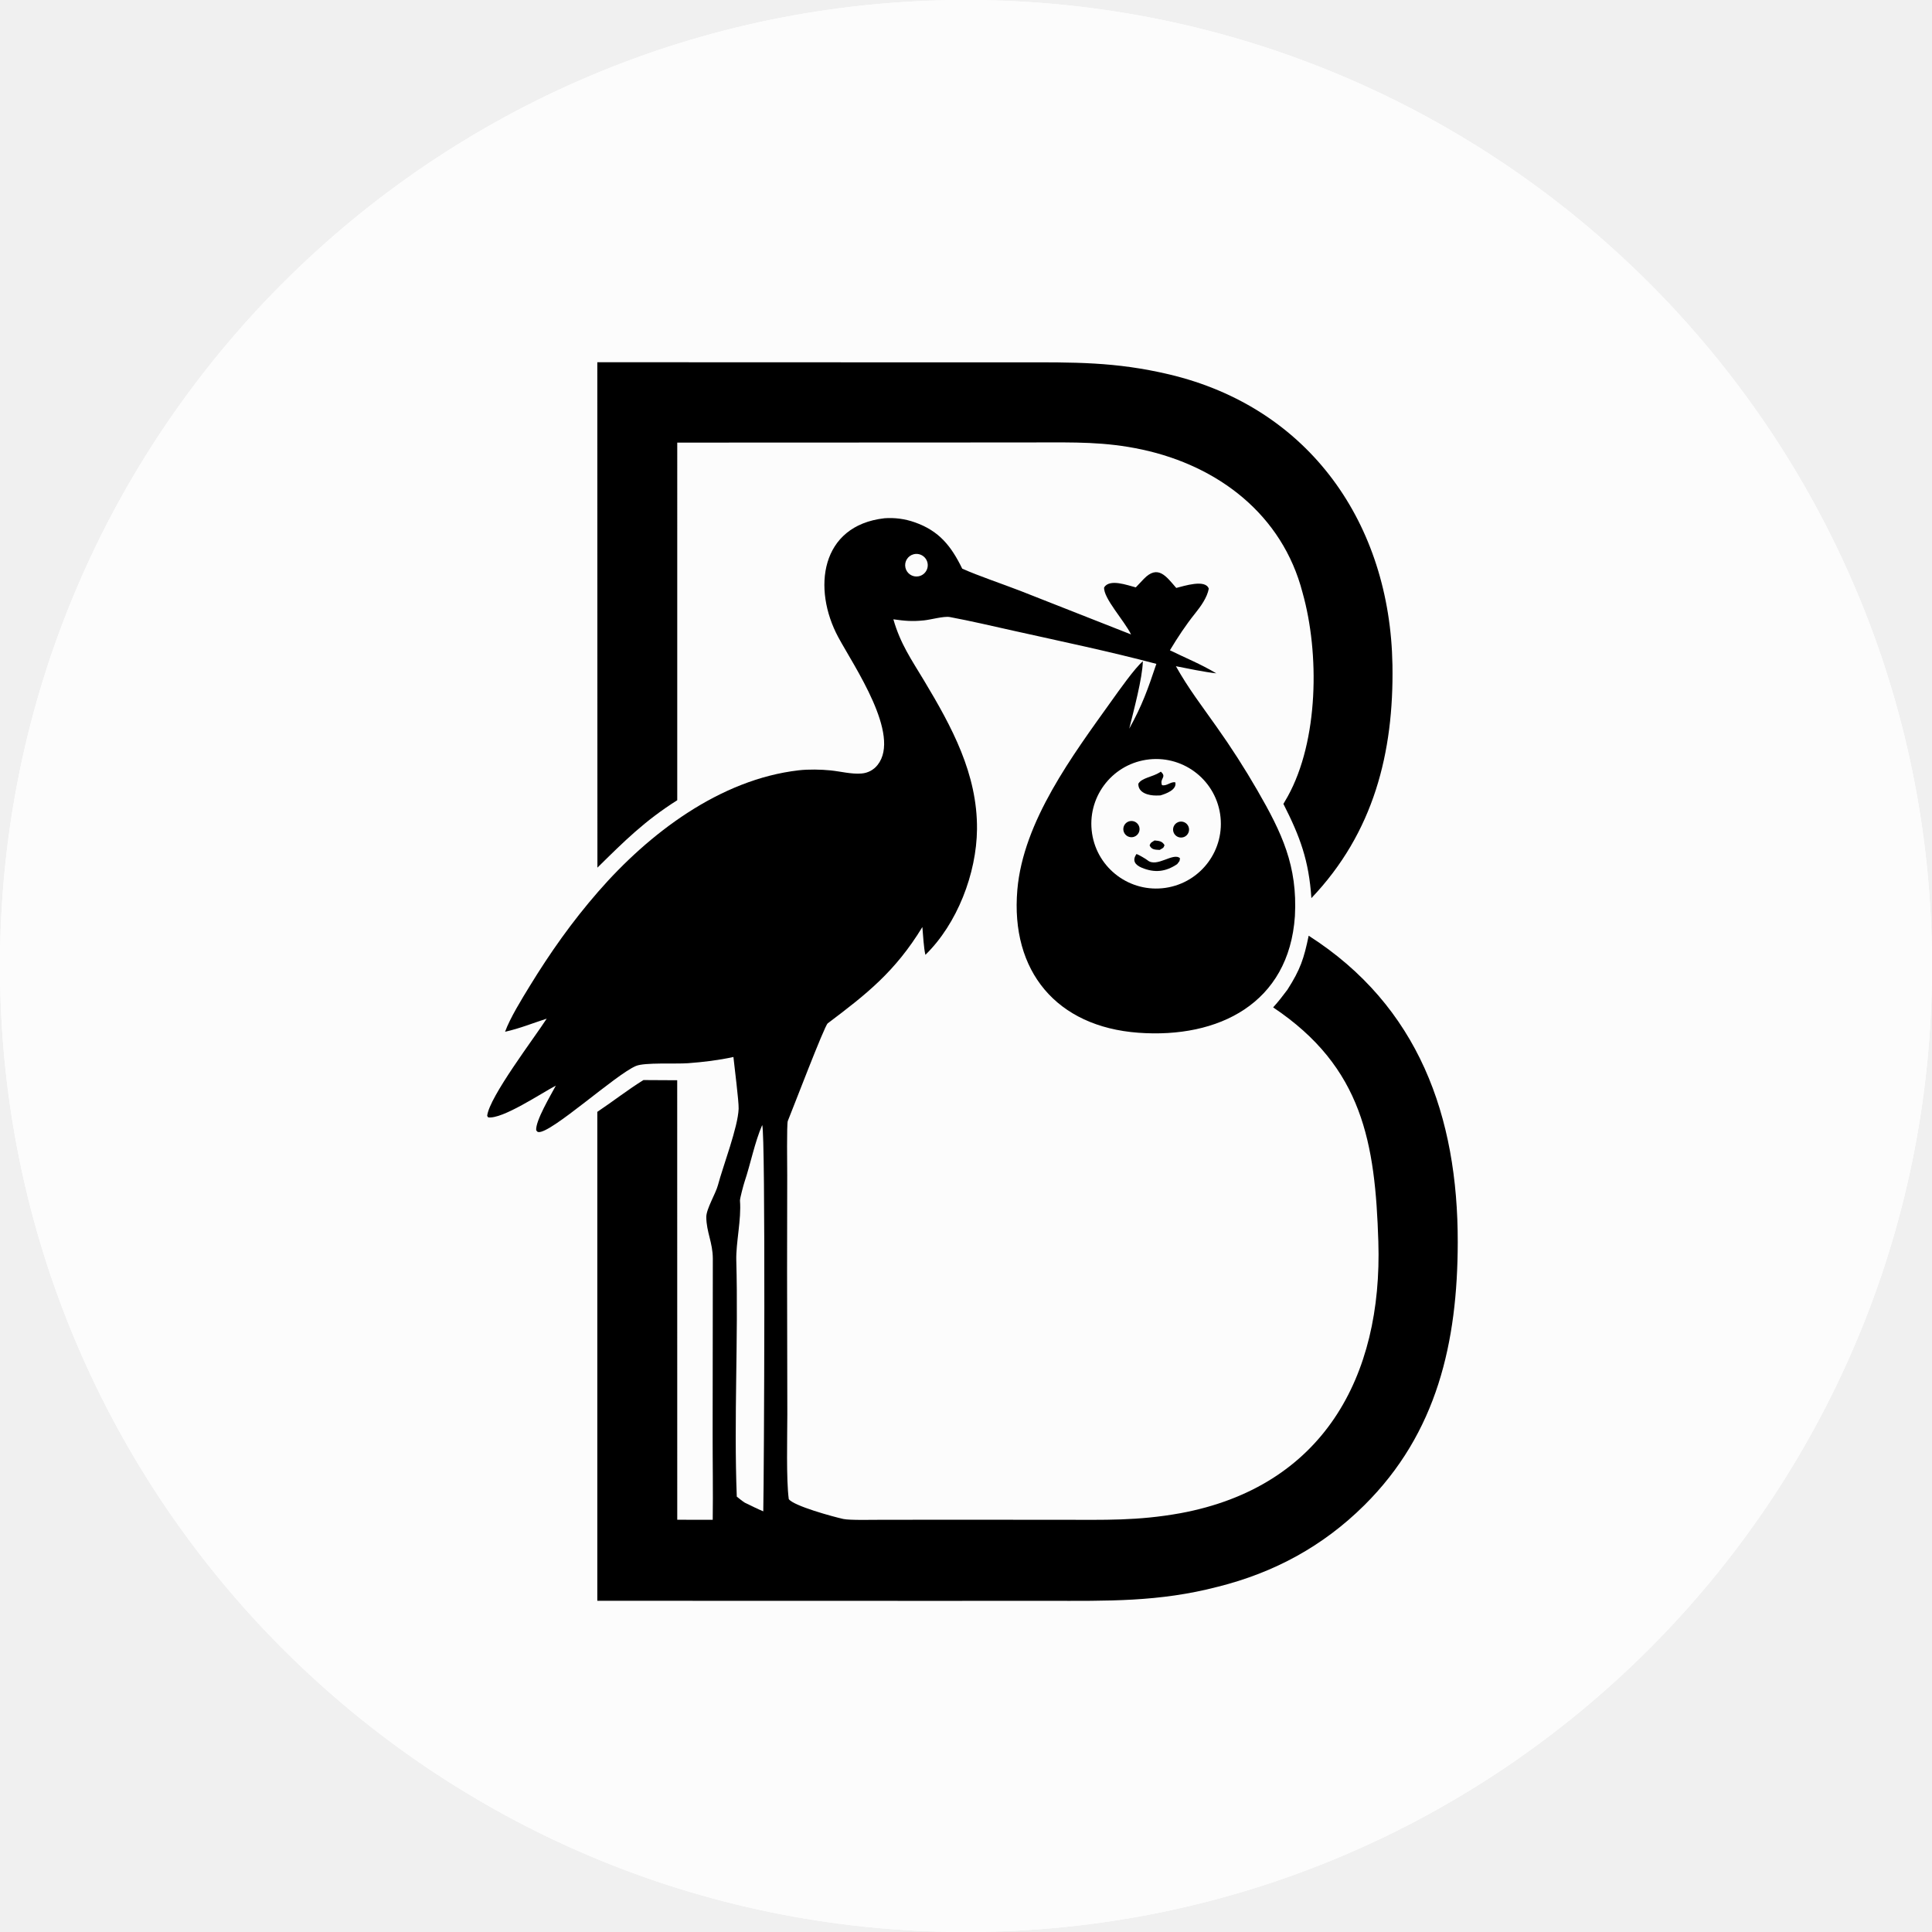
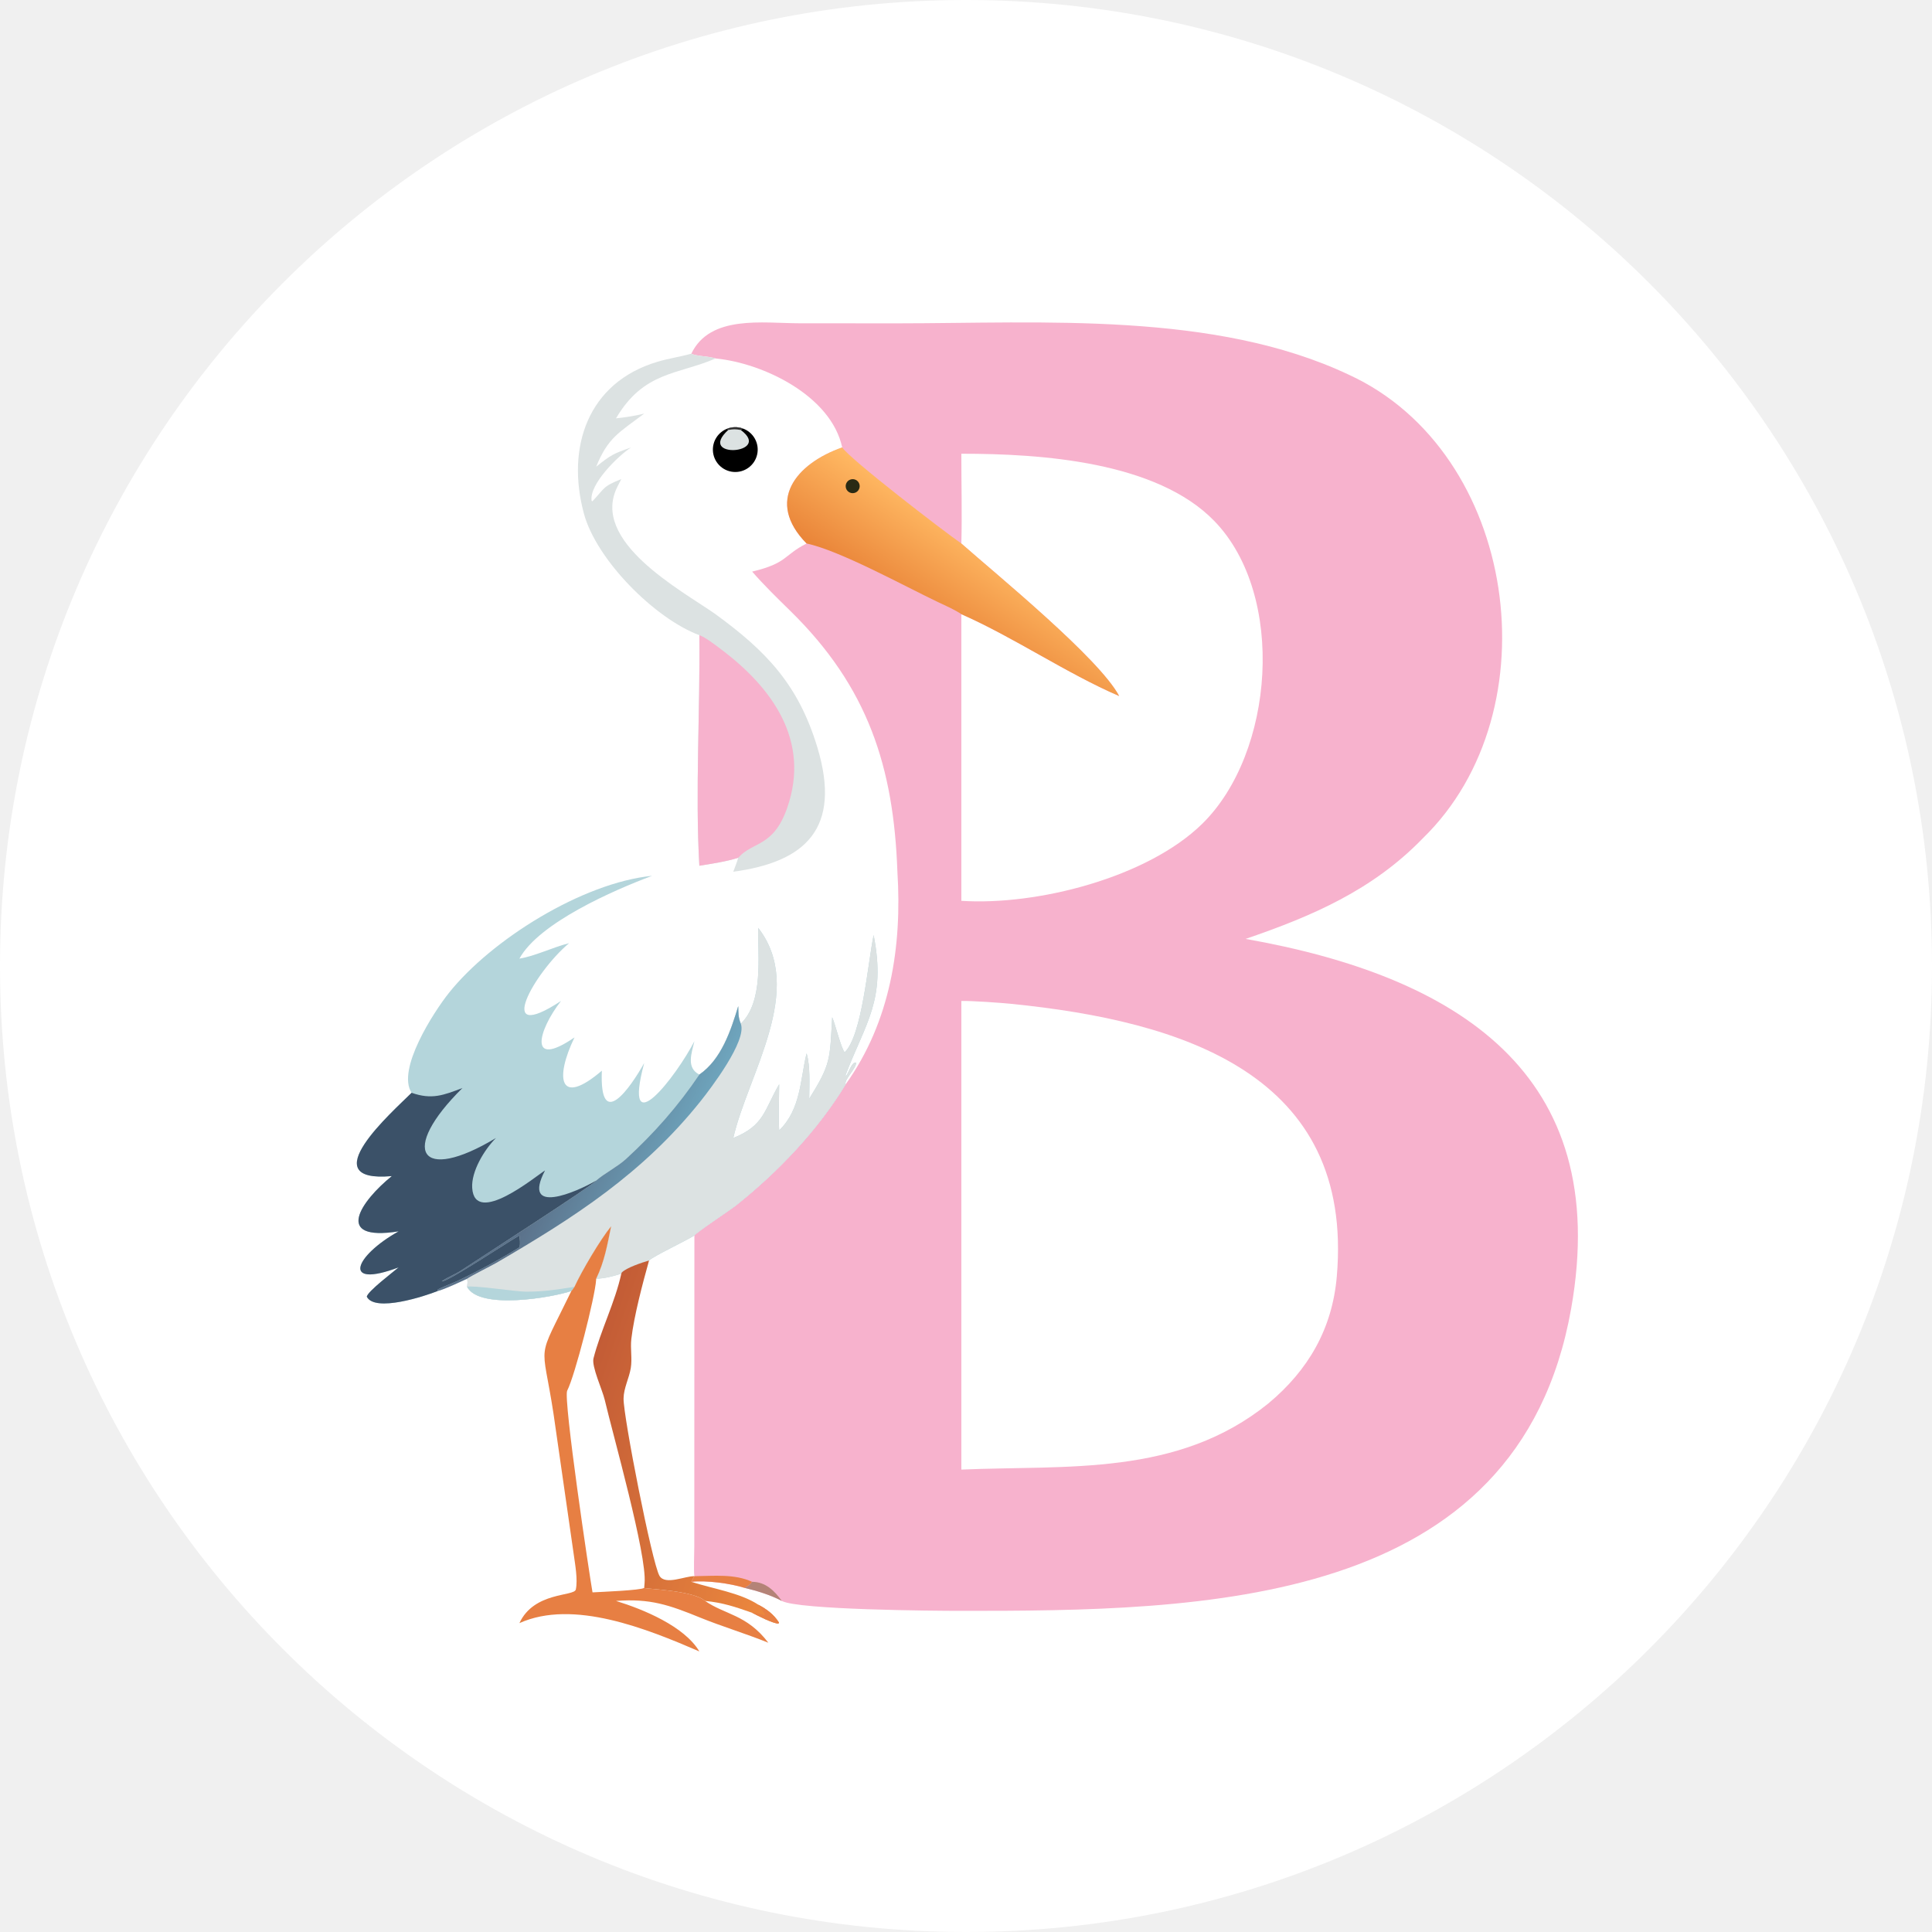
<svg xmlns="http://www.w3.org/2000/svg" version="1.1" width="1000" height="1000">
-   <g clip-path="url(#SvgjsClipPath1122)">
+   <g clip-path="url(#SvgjsClipPath1049)">
    <rect width="1000" height="1000" fill="#ffffff" />
    <g transform="matrix(0.9765625,0,0,0.9765625,0,0)">
      <svg version="1.1" width="1024" height="1024">
        <svg width="1024" height="1024" viewBox="0 0 1024 1024">
-           <path fill="#FCFCFC" d="M0 0L1024 0L1024 1024L0 1024L0 0Z" />
-           <path d="M468.799 274.685C474.19 274.284 479.606 275 484.708 276.789C497.797 281.334 504.188 289.496 510.005 301.411C519.032 305.39 531.154 309.448 540.724 313.143L599.478 336.267C595.977 329.063 584.701 316.957 585.22 311.326C588.155 306.624 597.402 310.165 601.992 311.325L606.211 306.868C613.748 299.034 618.165 305.552 623.437 311.62C627.463 310.638 638.887 306.829 640.679 311.998C639.833 316.7 636.406 321.427 633.445 325.119C628.372 331.445 624.265 337.735 620.076 344.661C628.743 348.931 636.151 351.816 644.675 356.889C638.02 356.145 629.951 354.397 623.249 353.108C630.081 365.245 636.81 373.834 644.751 385.126C652.485 396.005 659.701 407.244 666.375 418.804C679.421 441.377 687.793 458.959 686.326 485.588C683.181 531.953 645.716 550.491 603.346 547.373C560.055 544.187 535.512 514.802 539.211 471.639C542.331 435.222 568.616 400.208 589.315 371.246C592.925 366.195 601.473 354.065 605.743 350.479C605.484 359.627 600.864 376.66 598.522 386.2C605.434 373.757 608.403 365.264 612.895 351.861C588.091 345.28 562.496 339.953 537.422 334.365C526.226 331.87 514.728 329.164 503.472 327.055C500.316 326.464 493.435 328.437 489.782 328.811C483.519 329.451 479.708 329.115 473.503 328.249C477.283 341.374 482.979 349.406 489.842 360.841C504.458 385.193 518.1 410.237 517.827 439.505C517.609 462.956 507.327 489.67 490.484 506.087C489.53 502.112 489.307 495.723 488.875 491.349C474.42 515.057 459.277 526.896 438.695 542.406C436.968 543.708 420.073 588.039 417.542 594.17C416.947 595.612 417.222 618.461 417.243 623.197L417.165 674.127L417.299 749.66C417.29 761.081 416.669 784.235 418.064 794.542C420.594 798.18 441.65 803.91 446.964 805.088C450.29 805.826 462.879 805.522 466.98 805.521L500.627 805.49L562.063 805.516C585.545 805.525 602.908 806.133 625.681 802.021C701.057 788.059 732.837 729.837 730.55 658.048C728.885 605.769 722.326 565.738 674.794 533.934C677.746 530.652 679.708 528.117 682.361 524.563C689.236 513.79 691.054 508.259 693.625 495.946C751.955 533.222 772.74 591.787 772.633 658.487C772.548 711.213 761.804 759.486 723.049 797.874C701.151 819.565 675.34 833.526 645.528 840.997C614.223 849.167 586.902 848.485 555.035 848.472L494.955 848.491L316.587 848.446L316.587 589.307C324.856 583.791 332.516 577.747 341.032 572.456L358.931 572.554L358.955 805.5L377.755 805.52C377.974 790.24 377.688 774.623 377.712 759.296L377.81 667.066C377.783 658.584 374.42 653.057 374.349 645.075C374.31 640.803 379.356 632.55 380.491 628.261C383.218 617.965 391.144 597.479 391.49 587.656C391.63 583.668 389.23 565.303 388.726 560.225C380.84 561.96 372.71 562.925 364.661 563.523C358.17 564.005 341.735 563.034 337.091 564.972C326.349 569.454 292.173 600.749 285.408 600.019C284.712 599.944 284.599 599.543 284.19 599.049C283.766 594.071 291.856 580.585 294.61 575.399C286.958 579.38 266.225 593.353 258.719 592.22L258.213 591.414C259.283 581.43 283.405 549.841 289.76 539.909C282.064 542.382 275.68 545.058 267.696 546.855C270.288 539.666 276.582 529.481 280.682 522.783C291.675 504.823 303.157 488.577 317.013 472.653C343.913 441.741 381.555 413.09 423.363 408.277C428.462 407.69 435.14 407.813 440.254 408.333C445.555 408.872 451.238 410.406 456.593 409.975C459.971 409.737 463.089 408.075 465.169 405.403C477.691 389.523 452.661 353.216 444.337 337.794C430.475 312.109 434.739 278.536 468.799 274.685Z" />
-           <path fill="#FCFCFC" d="M607.435 402.714C626.227 399.764 643.835 412.66 646.692 431.467C649.549 450.273 636.566 467.817 617.746 470.582C599.056 473.327 581.66 460.454 578.823 441.778C575.985 423.101 588.773 405.643 607.435 402.714Z" />
-           <path d="M615.262 408.999C618.62 412.006 614.492 412.473 615.884 416.152C618.448 416.75 620.368 414.241 622.916 414.619C623.941 418.586 617.96 420.723 615.005 421.589C614.269 421.618 613.533 421.636 612.796 421.643C608.849 421.669 603.206 420.307 603.342 415.398C605.113 412.262 610.874 411.809 614.637 409.405L615.262 408.999Z" />
-           <path d="M602.379 452.638C603.426 452.945 607.34 455.234 608.242 455.979C613.141 460.028 621.787 451.639 625.404 454.859C625.227 456.768 625.23 456.226 623.914 458.011C617.854 462.102 611.99 462.751 605.189 459.923C601.538 458.406 599.965 456.041 602.379 452.638Z" />
-           <path d="M598.739 435.246C600.937 434.748 603.147 436.03 603.805 438.186C604.463 440.341 603.347 442.64 601.245 443.454C599.741 444.037 598.038 443.73 596.832 442.659C595.627 441.588 595.121 439.933 595.523 438.371C595.924 436.809 597.166 435.603 598.739 435.246Z" />
-           <path d="M624.289 435.809C625.726 435.18 627.393 435.397 628.621 436.373C629.849 437.348 630.437 438.923 630.15 440.465C629.862 442.007 628.745 443.263 627.248 443.73C625.102 444.399 622.808 443.274 622.021 441.169C621.235 439.064 622.231 436.711 624.289 435.809Z" />
-           <path d="M611.939 445.454C614.266 445.68 616.04 445.792 617.222 447.981C616.52 449.732 616.629 449.231 614.664 450.471C612.341 450.35 610.353 450.441 609.312 448.061C610.068 446.302 610.053 446.739 611.939 445.454Z" />
-           <path fill="#FCFCFC" d="M403.986 596.282C405.825 600.805 404.969 782.075 404.552 801.042C401.329 799.697 397.924 797.979 394.753 796.449C393.325 795.538 391.861 794.31 390.512 793.253C388.91 751.896 391.372 709.526 390.252 668.061C389.999 658.704 393.007 646.38 392.201 636.342C392.118 635.301 394.118 627.889 394.592 626.479C397.841 616.817 399.962 605.557 403.986 596.282Z" />
-           <path fill="#FCFCFC" d="M484.286 293.759C486.415 293.227 488.664 293.901 490.149 295.516C491.635 297.131 492.118 299.43 491.409 301.506C490.7 303.583 488.912 305.106 486.749 305.475C483.575 306.018 480.54 303.954 479.877 300.803C479.215 297.652 481.162 294.541 484.286 293.759Z" />
-           <path d="M316.588 191.99L486.607 192.048L539.944 192.049C569.099 192.017 591.214 191.695 619.674 198.44C694.254 216.116 736.791 277.788 738.027 352.48C738.794 398.84 728.116 441.318 695.062 476.022C693.741 456.145 689.088 443.478 680.23 426.085C681.005 424.797 681.759 423.496 682.491 422.183C698.896 392.579 699.443 346.22 690.365 314.066C679.672 272.799 645.732 246.973 605.332 238.275C585.656 234.04 569.298 234.488 549.375 234.496L504.267 234.532L358.956 234.588L358.954 424.14C341.785 434.974 330.865 445.851 316.643 459.869L316.588 191.99Z" />
+           <path fill="#F7B2CD" transform="scale(2 2)" d="M183.212 93.728C188.181 83.355 202.177 85.668 211.898 85.673L237.787 85.688C276.302 85.681 321.914 82.501 357.47 99.313C402.141 119.83 411.875 188.3 377.077 222.144C363.813 235.849 347.827 242.757 330.101 248.819C385.759 258.678 427.475 284.18 416.363 346.841C402.294 426.171 318.704 426.936 253.975 426.891C248.135 426.886 211.532 426.636 207.193 424.263C204.27 422.703 200.536 421.562 197.321 420.803C193.538 419.611 187.125 418.75 183.212 419.199C183.285 418.959 183.864 418.028 184.022 417.706C183.798 416.331 183.987 411.574 183.995 409.886L184.022 327.415C184.136 326.874 193.54 320.649 195.1 319.406C206.273 310.504 216.677 299.583 224.12 287.341C235.979 270.764 239.078 250.796 237.82 230.989C236.829 203.265 230.049 182.043 209.368 161.822C206.081 158.609 202.34 154.95 199.329 151.48C208.759 149.227 207.589 147.149 213.755 144.034C202.758 132.82 210.937 122.873 223.194 118.575C220.273 104.932 202.361 96.234 189.647 94.996C187.601 94.357 184.547 94.425 183.212 93.728ZM254.769 162.764L254.769 238.729C274.779 240.04 304.038 232.592 318.6 218.318C337.706 199.592 340.867 157.824 321.875 138.141C306.587 122.296 275.927 120.232 254.769 120.244C254.758 128.025 254.974 136.335 254.769 144.034C264.12 152.286 291.337 174.498 296.589 184.456C282.629 178.434 268.699 168.899 254.769 162.764ZM254.769 389.456C282.845 388.253 312.12 391.35 336.141 371.916C346.705 363.113 353.072 352.152 354.267 338.263C358.881 284.68 313.288 270.593 268.098 266.042C264.995 265.729 257.664 265.211 254.769 265.264L254.769 389.456Z" />
+           <defs>
+             <linearGradient id="gradient_0" gradientUnits="userSpaceOnUse" x1="246.931" y1="164.858" x2="260.619" y2="144.315">
+               <stop offset="0" stop-color="#EA863A" />
+               <stop offset="1" stop-color="#FFB862" />
+             </linearGradient>
+             <clipPath id="SvgjsClipPath1049">
+               <rect width="1000" height="1000" x="0" y="0" rx="500" ry="500" />
+             </clipPath>
+           </defs>
+           <path fill="url(#gradient_0)" transform="scale(2 2)" d="M223.194 118.575C225.147 121.608 250.055 140.777 254.769 144.034C264.12 152.286 291.337 174.498 296.589 184.456C282.629 178.434 268.699 168.899 254.769 162.764C253.01 161.551 250.401 160.424 248.428 159.486C239.852 155.412 222.558 145.887 213.755 144.034C202.758 132.82 210.937 122.873 223.194 118.575Z" />
+           <path fill="#292A14" transform="scale(2 2)" d="M225.339 127.094C226.302 126.744 227.366 127.241 227.715 128.204C228.065 129.167 227.569 130.231 226.607 130.582C225.643 130.933 224.578 130.436 224.227 129.472C223.877 128.508 224.375 127.443 225.339 127.094Z" />
+           <path fill="#E77F43" transform="scale(2 2)" d="M184.022 417.706C189.214 417.648 194.645 417.052 199.329 419.199C198.619 420.13 198.367 420.195 197.321 420.803C193.538 419.611 187.125 418.75 183.212 419.199C183.285 418.959 183.864 418.028 184.022 417.706Z" />
+           <path fill="#B48377" transform="scale(2 2)" d="M199.329 419.199C202.88 419.214 205.238 421.563 207.193 424.263C204.27 422.703 200.536 421.562 197.321 420.803C198.367 420.195 198.619 420.13 199.329 419.199Z" />
+           <path fill="#B4D5DB" transform="scale(2 2)" d="M109.076 289.599C105.045 283.466 114.941 268.181 118.972 263.125C130.193 249.048 154.335 233.943 172.818 232.099C162.701 235.885 142.862 244.531 137.648 254.043C141.714 253.405 146.541 251.022 150.809 249.953C141.589 257.68 130.609 277.131 148.677 265.264C142.571 273.08 139.865 283.411 152.245 274.926C146.978 285.853 148.194 293.407 159.497 283.746C158.83 300.142 167.116 288.176 170.716 281.722C164.795 303.933 179.268 285.197 184.022 275.927C183.271 279.133 181.802 282.984 185.336 284.766C191.186 280.745 193.684 273.074 195.64 266.644C195.71 268.536 195.61 269.525 196.315 271.293C202.419 265.409 200.786 253.419 200.948 245.918C213.599 262.267 198.249 284.559 194.323 301.582C202.595 298.261 202.496 294.188 206.492 287.341C206.474 290.819 206.275 296.239 206.492 299.562C212.291 293.912 212.045 286.046 213.755 279.154C214.78 282.554 214.473 287.502 214.447 291.194C220.232 281.881 219.907 280.817 220.537 269.585L220.684 269.939C221.38 271.634 223.084 278.31 223.859 278.848C228.459 274.469 229.989 255.177 231.522 247.807C234.905 265.111 229.371 270.971 224.023 285.053L224.359 284.987C225.016 283.832 225.491 282.351 226.351 281.658L226.901 281.572C226.865 283.314 223.566 286.199 224.12 287.341C216.677 299.583 206.273 310.504 195.1 319.406C193.54 320.649 184.136 326.874 184.022 327.415C181.51 328.974 173.338 332.814 172.007 334.034C170.174 334.582 166.032 335.918 164.759 337.246L164.652 337.546C162.442 338.221 160.314 338.806 157.99 338.881C160.19 334.332 160.953 329.909 161.954 324.982C159.084 328.494 154.15 336.847 152.245 341.019C151.999 341.378 151.725 341.835 151.42 342.122C146.39 343.853 127.022 347.221 123.786 341.019C123.877 340.168 123.984 339.723 123.786 338.881C121.868 339.747 117.909 341.636 116.017 342.122C112.667 343.478 99.301 347.873 97.199 343.623C97.477 342.198 104.084 337.177 105.644 335.865C90.434 341.606 93.876 332.889 105.644 326.321C88.09 329.112 95.734 318.215 103.833 311.679C82.428 313.599 104.157 294.504 109.076 289.599Z" />
+           <path fill="#DCE2E2" transform="scale(2 2)" d="M200.948 245.918C213.599 262.267 198.249 284.559 194.323 301.582C202.595 298.261 202.496 294.188 206.492 287.341C206.474 290.819 206.275 296.239 206.492 299.562C212.291 293.912 212.045 286.046 213.755 279.154C214.78 282.554 214.473 287.502 214.447 291.194C220.232 281.881 219.907 280.817 220.537 269.585L220.684 269.939C221.38 271.634 223.084 278.31 223.859 278.848C228.459 274.469 229.989 255.177 231.522 247.807C234.905 265.111 229.371 270.971 224.023 285.053L224.359 284.987C225.016 283.832 225.491 282.351 226.351 281.658L226.901 281.572C226.865 283.314 223.566 286.199 224.12 287.341C216.677 299.583 206.273 310.504 195.1 319.406C193.54 320.649 184.136 326.874 184.022 327.415C181.51 328.974 173.338 332.814 172.007 334.034C170.174 334.582 166.032 335.918 164.759 337.246L164.652 337.546C162.442 338.221 160.314 338.806 157.99 338.881C160.19 334.332 160.953 329.909 161.954 324.982C159.084 328.494 154.15 336.847 152.245 341.019C151.999 341.378 151.725 341.835 151.42 342.122C146.39 343.853 127.022 347.221 123.786 341.019C123.877 340.168 123.984 339.723 123.786 338.881C121.868 339.747 117.909 341.636 116.017 342.122L115.93 341.829C116.149 341.493 120.432 339.859 121.24 339.473C126.823 336.805 132.436 333.766 137.7 330.525C137.908 329.387 137.757 328.563 137.648 327.415C134.725 329.009 118.747 339.725 117.064 339.574C118.787 338.327 120.516 337.819 122.258 336.658C124.675 335.049 157.666 313.73 157.99 312.866C159.894 311.147 163.688 309.17 165.873 307.168C173.365 300.3 179.68 293.135 185.336 284.766C191.186 280.745 193.684 273.074 195.64 266.644C195.71 268.536 195.61 269.525 196.315 271.293C202.419 265.409 200.786 253.419 200.948 245.918Z" />
+           <defs>
+             <linearGradient id="gradient_1" gradientUnits="userSpaceOnUse" x1="153.582" y1="293.592" x2="180.901" y2="306.334">
+               <stop offset="0" stop-color="#5B728B" />
+               <stop offset="1" stop-color="#6EA4BC" />
+             </linearGradient>
+           </defs>
+           <path fill="url(#gradient_1)" transform="scale(2 2)" d="M195.64 266.644C195.71 268.536 195.61 269.525 196.315 271.293C198.052 275.789 188.181 288.667 185.639 291.85C170.397 310.937 152.191 322.652 131.578 334.645C130.288 335.396 124.623 338.22 123.786 338.881C121.868 339.747 117.909 341.636 116.017 342.122L115.93 341.829C116.149 341.493 120.432 339.859 121.24 339.473C126.823 336.805 132.436 333.766 137.7 330.525C137.908 329.387 137.757 328.563 137.648 327.415C134.725 329.009 118.747 339.725 117.064 339.574C118.787 338.327 120.516 337.819 122.258 336.658C124.675 335.049 157.666 313.73 157.99 312.866C159.894 311.147 163.688 309.17 165.873 307.168C173.365 300.3 179.68 293.135 185.336 284.766C191.186 280.745 193.684 273.074 195.64 266.644Z" />
+           <path fill="#B4D5DB" transform="scale(2 2)" d="M123.786 341.019C124.998 340.506 136.773 342.311 139.409 342.309C144.202 342.305 147.513 341.77 152.245 341.019C151.999 341.378 151.725 341.835 151.42 342.122C146.39 343.853 127.022 347.221 123.786 341.019Z" />
+           <path fill="#3B5168" transform="scale(2 2)" d="M109.076 289.599C114.425 291.493 117.502 290.246 122.551 288.339C105.71 304.967 111.214 313.743 131.433 301.582C128.308 304.722 124.859 310.466 125.137 314.813C125.8 325.177 142.132 311.594 144.438 310.182C138.133 322.285 152.739 315.921 157.99 312.866C157.666 313.73 124.675 335.049 122.258 336.658C120.516 337.819 118.787 338.327 117.064 339.574C118.747 339.725 134.725 329.009 137.648 327.415C137.757 328.563 137.908 329.387 137.7 330.525C132.436 333.766 126.823 336.805 121.24 339.473C120.432 339.859 116.149 341.493 115.93 341.829L116.017 342.122C112.667 343.478 99.301 347.873 97.199 343.623C97.477 342.198 104.084 337.177 105.644 335.865C90.434 341.606 93.876 332.889 105.644 326.321C88.09 329.112 95.734 318.215 103.833 311.679C82.428 313.599 104.157 294.504 109.076 289.599Z" />
+           <path fill="#DCE2E2" transform="scale(2 2)" d="M185.336 168.327C173.648 163.987 158.074 148.474 154.734 136.079C149.998 118.507 155.785 101.39 174.187 95.886C177.172 94.993 180.245 94.559 183.212 93.728C184.547 94.425 187.601 94.357 189.647 94.996C179.583 99.34 170.614 98.362 163.25 110.865C165.687 110.614 168.338 110.198 170.716 109.611C163.957 114.71 161.146 115.95 157.99 123.684C161.971 120.509 162.511 120.243 167.252 118.575C163.913 120.713 156.043 128.356 156.795 132.75L156.99 132.844C160.285 129.398 159.627 128.945 164.652 126.961L163.663 128.901C156.227 143.412 180.521 156.41 189.499 162.677C203.075 172.566 211.57 181.395 216.602 198.032C223.132 219.621 213.389 228.448 194.323 231.019C194.735 229.902 195.332 228.427 195.64 227.313C192.621 228.302 188.51 228.917 185.336 229.432C184.209 210.004 185.577 188.05 185.336 168.327Z" />
+           <path fill="#F7B2CD" transform="scale(2 2)" d="M185.336 168.327C187.023 168.921 189.694 171.022 191.181 172.143C204.695 182.318 214.775 196.315 208.643 214.011C204.977 224.595 199.551 222.894 195.64 227.313C192.621 228.302 188.51 228.917 185.336 229.432C184.209 210.004 185.577 188.05 185.336 168.327Z" />
+           <path fill="#E77F43" transform="scale(2 2)" d="M161.954 324.982C160.953 329.909 160.19 334.332 157.99 338.881L157.975 339.187C157.718 343.639 152.34 364.656 150.311 368.538C149.216 370.632 156.275 417.903 157.024 421.995C158.924 421.886 169.922 421.454 170.716 420.803C171.195 421.117 183.65 421.425 186.867 424.263C192.051 427.916 197.902 427.816 203.621 435.339C197.525 432.88 191.225 430.996 185.515 428.667C177.349 425.336 172.29 423.574 163.25 424.263C170.551 426.509 181.35 430.973 185.336 437.644C171.451 431.654 151.919 423.727 137.648 430.146C141.529 421.751 152.201 423.131 152.601 421.226C153.155 418.586 152.407 414.576 152.042 411.901L146.691 374.69C143.611 354.531 141.984 361.585 151.42 342.122C151.725 341.835 151.999 341.378 152.245 341.019C154.15 336.847 159.084 328.494 161.954 324.982Z" />
+           <defs>
+             <linearGradient id="gradient_2" gradientUnits="userSpaceOnUse" x1="153.391" y1="371.847" x2="214.804" y2="392.289">
+               <stop offset="0" stop-color="#C35C36" />
+               <stop offset="1" stop-color="#EC883E" />
+             </linearGradient>
+           </defs>
+           <path fill="url(#gradient_2)" transform="scale(2 2)" d="M164.652 337.546L164.759 337.246C166.032 335.918 170.174 334.582 172.007 334.034C170.317 340.09 168.025 348.706 167.309 354.845C167.012 357.393 167.578 360.054 167.159 362.577C166.709 365.285 165.285 367.865 165.25 370.623C165.19 375.463 172.809 414.246 174.765 417.601C176.278 420.194 181.616 417.623 184.022 417.706C183.864 418.028 183.285 418.959 183.212 419.199C188.944 421.047 196.168 422.11 200.948 425.257C203.171 426.436 205.067 427.825 206.436 429.992L206.29 430.276C204.726 430.204 200.868 428.22 199.329 427.406C194.83 425.829 191.607 424.727 186.867 424.263C183.65 421.425 171.195 421.117 170.716 420.803L170.821 419.498C171.482 412.126 162.416 380.158 160.265 370.988C159.634 368.301 156.731 362.125 157.283 359.967C159.162 352.618 162.988 345.131 164.652 337.546Z" />
+           <path fill="#E77F43" transform="scale(2 2)" d="M200.948 425.257C203.171 426.436 205.067 427.825 206.436 429.992L206.29 430.276C204.726 430.204 200.868 428.22 199.329 427.406C202.401 427.334 204.111 429.681 201.217 425.64L200.948 425.257Z" />
+           <path transform="scale(2 2)" d="M192.709 113.61C194.023 113.1 195.475 113.074 196.806 113.536C199.637 114.518 201.293 117.455 200.668 120.386C200.043 123.316 197.333 125.322 194.348 125.064C191.363 124.806 189.037 122.364 188.924 119.37C188.829 116.84 190.349 114.527 192.709 113.61Z" />
+           <path fill="#DCE2E2" transform="scale(2 2)" d="M192.709 113.61C194.023 113.1 195.475 113.074 196.806 113.536L196.315 113.951C204.902 120.32 184.445 121.757 192.98 113.951L192.709 113.61Z" />
+           <path fill="#302F30" transform="scale(2 2)" d="M192.709 113.61C194.023 113.1 195.475 113.074 196.806 113.536L196.315 113.951C194.804 113.703 194.494 113.705 192.98 113.951L192.709 113.61Z" />
        </svg>
      </svg>
    </g>
  </g>
-   <defs>
-     <clipPath id="SvgjsClipPath1122">
-       <rect width="1000" height="1000" x="0" y="0" rx="500" ry="500" />
-     </clipPath>
-   </defs>
</svg>
